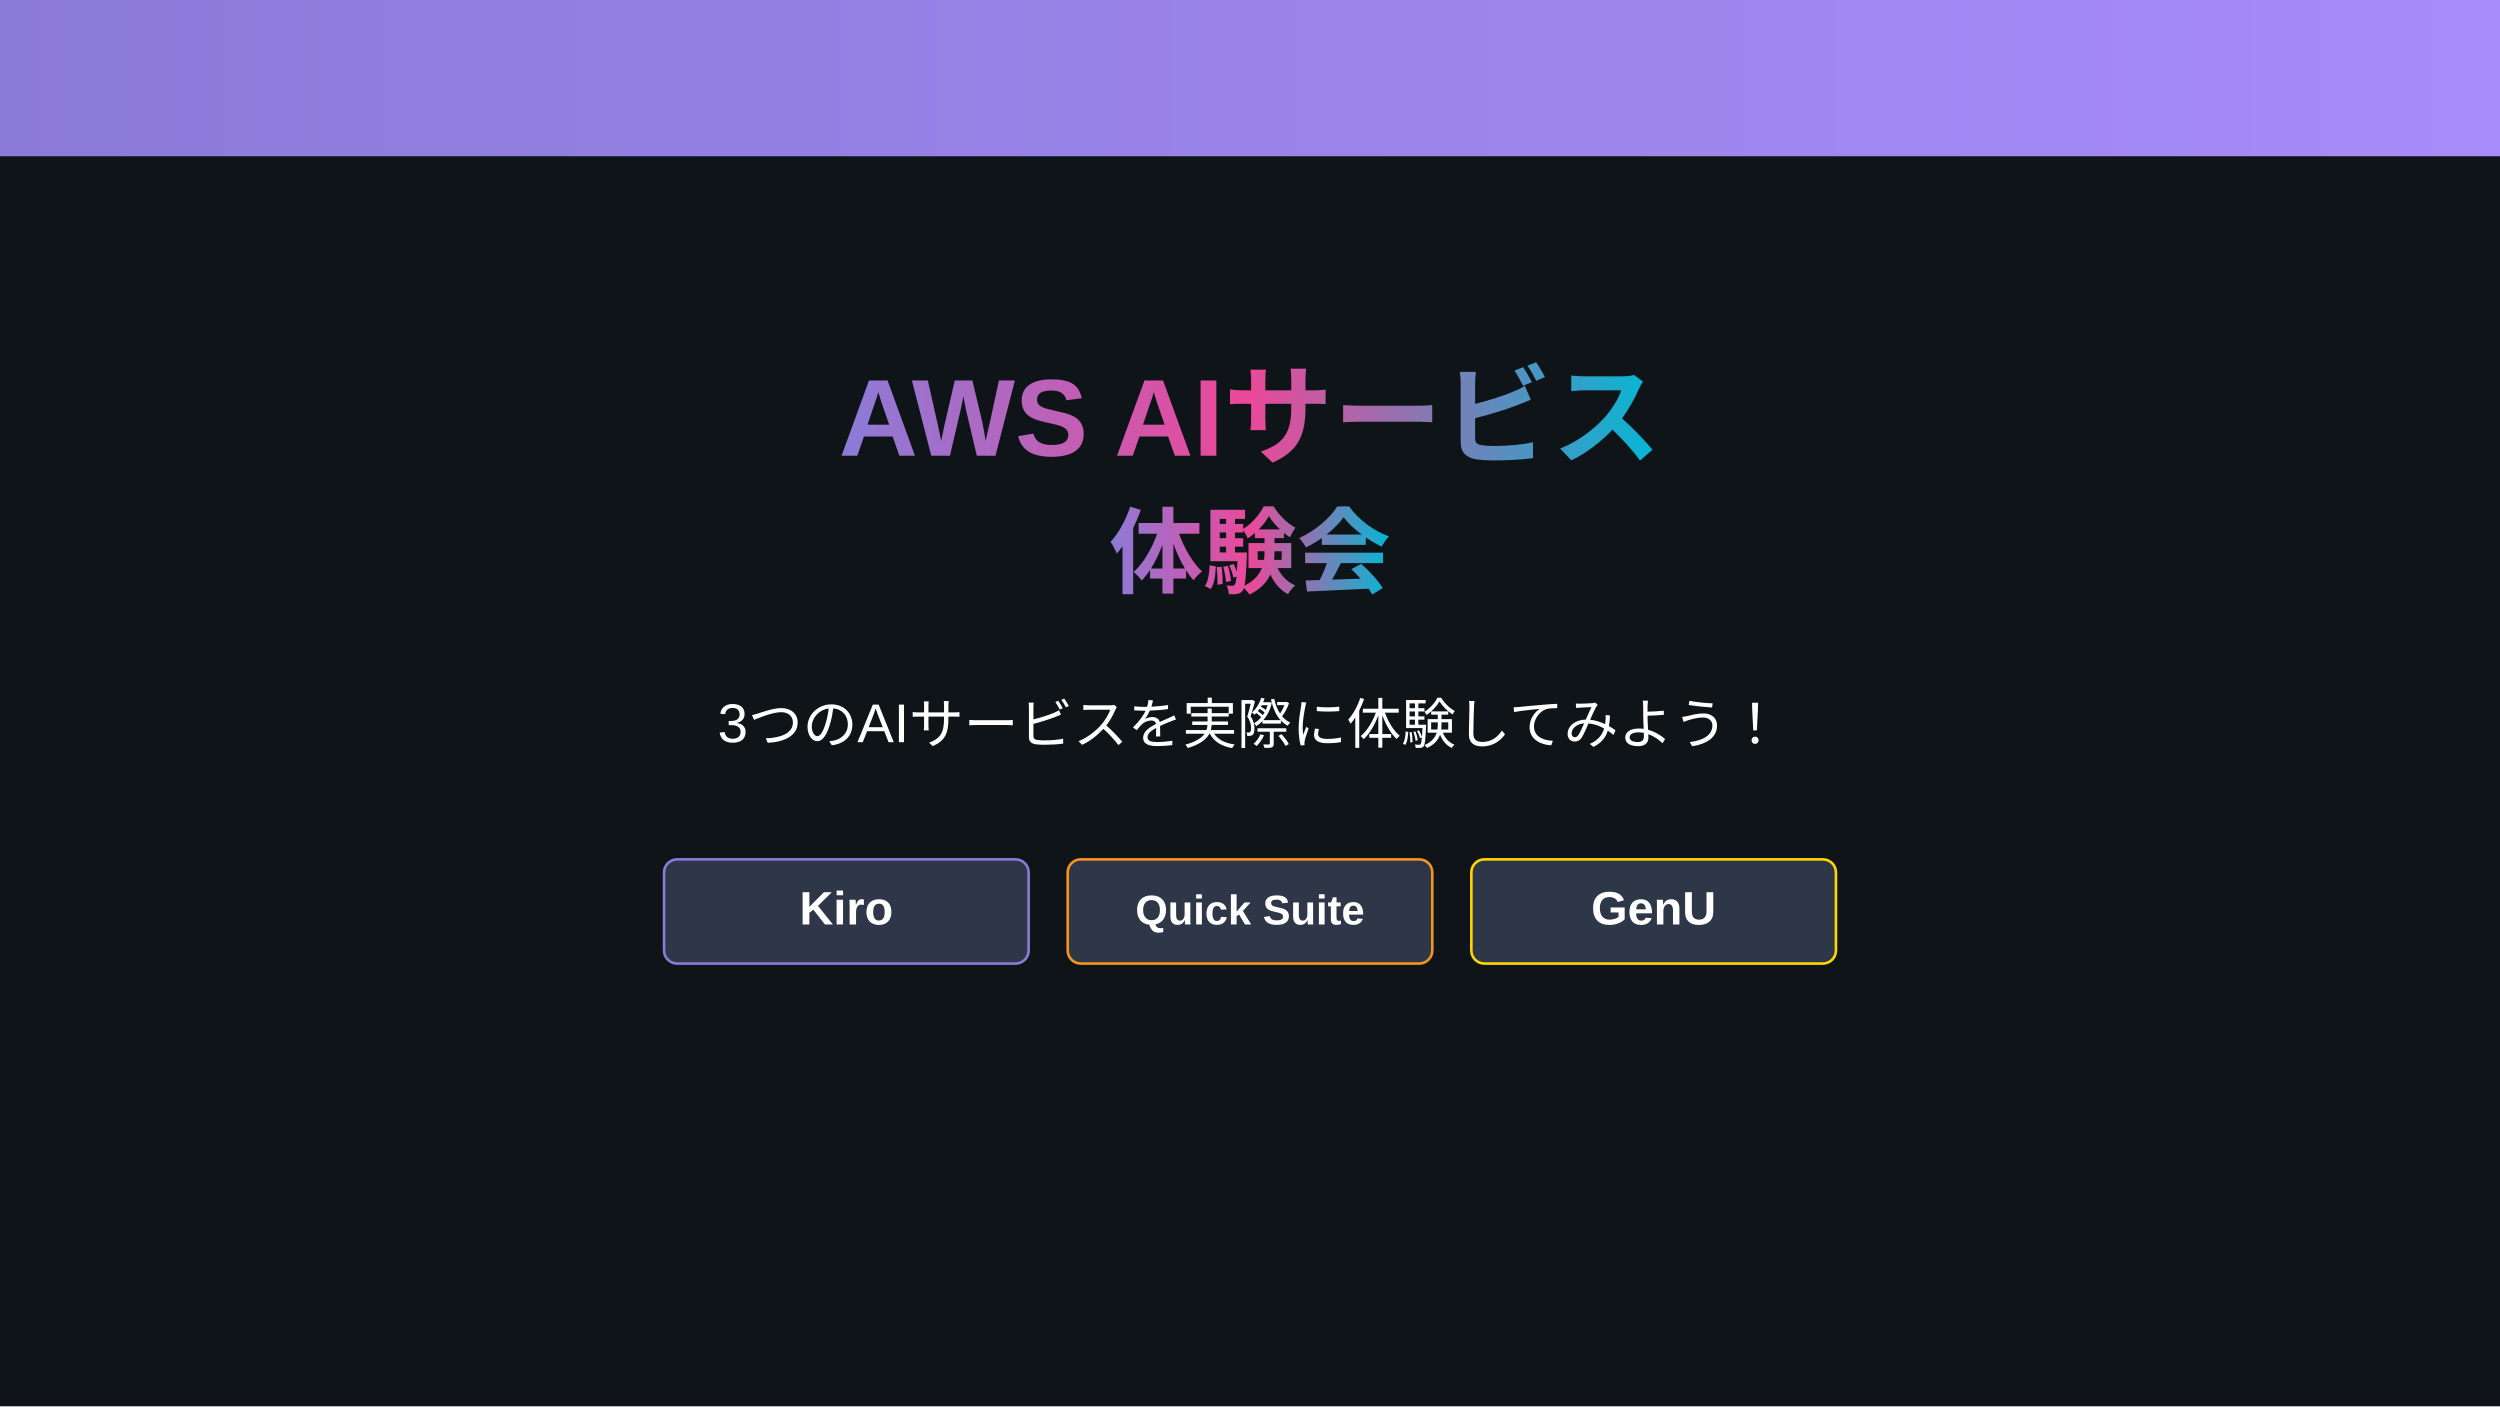
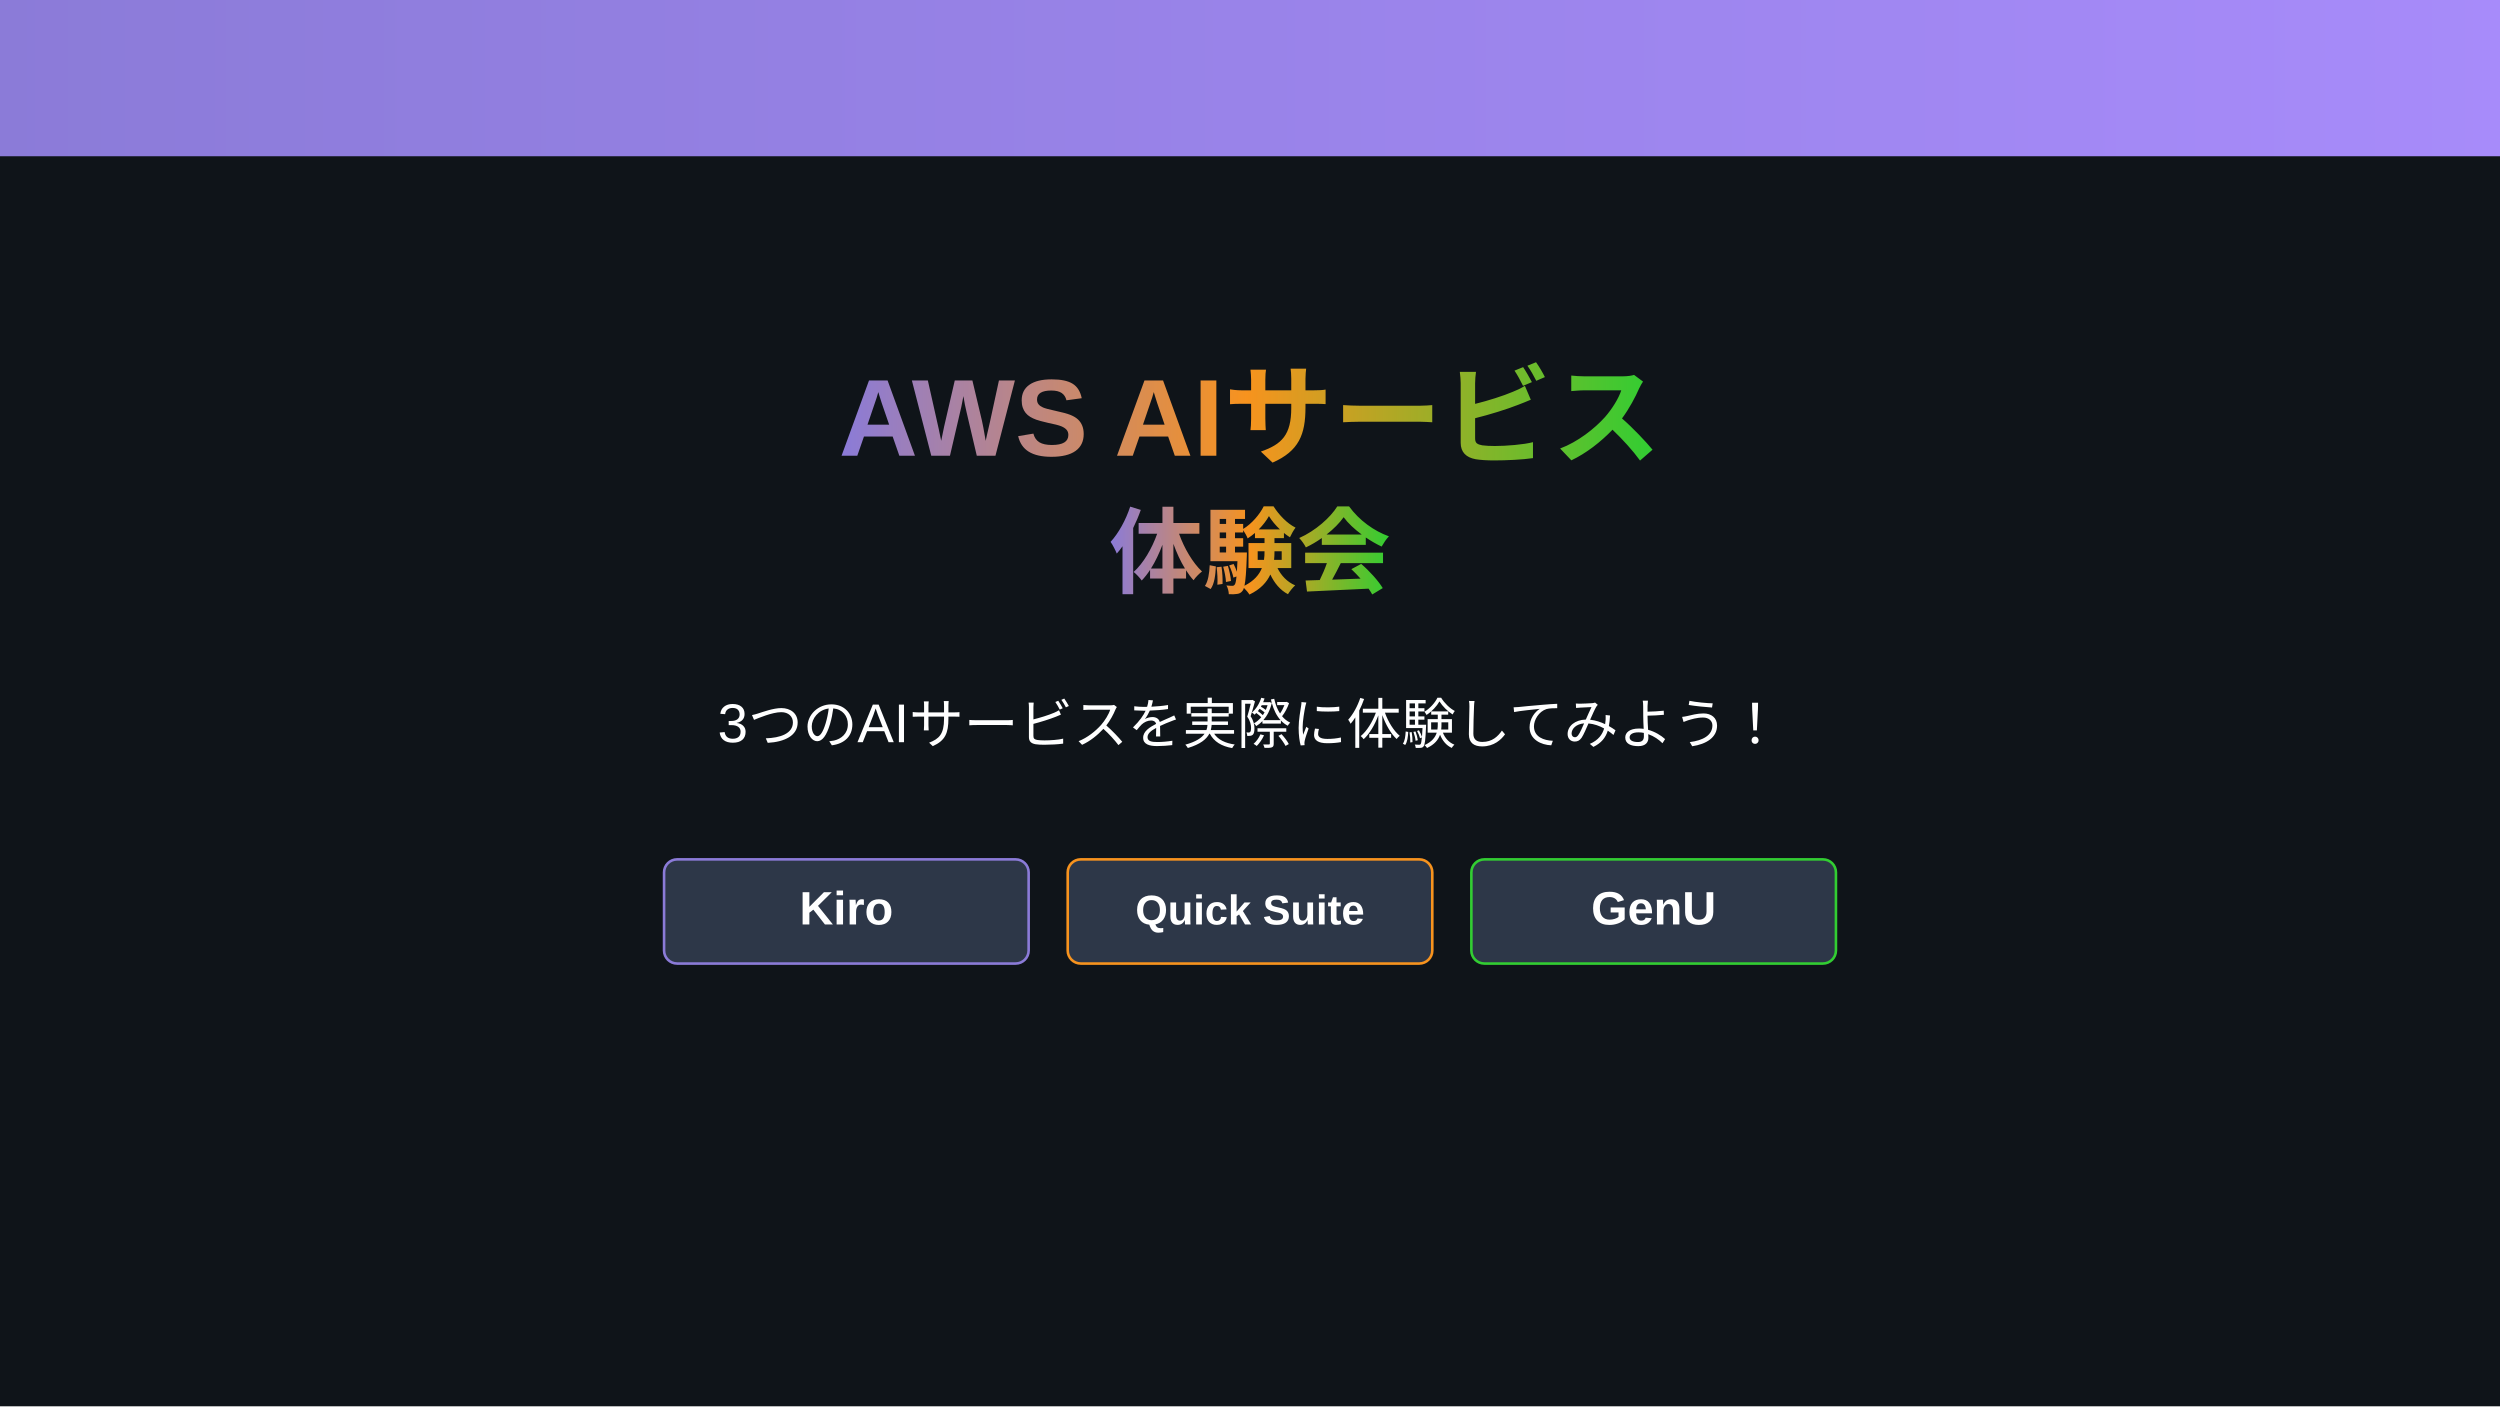
<svg xmlns="http://www.w3.org/2000/svg" width="1920" height="1080" viewBox="0 0 1920 1080" style="background: #0f1419;">
  <rect width="1920" height="1080" fill="#0f1419" />
  <defs>
    <linearGradient id="headerGradient" x1="0%" y1="0%" x2="100%" y2="0%">
      <stop offset="0%" style="stop-color:#8B7BD8;stop-opacity:1" />
      <stop offset="100%" style="stop-color:#A78BFA;stop-opacity:1" />
    </linearGradient>
    <linearGradient id="textGradient" x1="0%" y1="0%" x2="100%" y2="0%">
      <stop offset="0%" style="stop-color:#8B7BD8;stop-opacity:1" />
-       <stop offset="50%" style="stop-color:#EC4899;stop-opacity:1" />
-       <stop offset="100%" style="stop-color:#06B6D4;stop-opacity:1" />
+       <stop offset="50%" style="stop-color:#f7931e;stop-opacity:1" />
+       <stop offset="100%" style="stop-color:#32cd32;stop-opacity:1" />
    </linearGradient>
  </defs>
  <rect x="0" y="0" width="1920" height="120" fill="url(#headerGradient)" />
  <text x="960" y="350" text-anchor="middle" fill="url(#textGradient)" font-family="Arial, sans-serif" font-size="84" font-weight="bold">
    AWS AIサービス
  </text>
  <text x="960" y="450" text-anchor="middle" fill="url(#textGradient)" font-family="Arial, sans-serif" font-size="72" font-weight="bold">
    体験会
  </text>
  <text x="960" y="570" text-anchor="middle" fill="#ffffff" font-family="Arial, sans-serif" font-size="42">
    3つのAIサービスを実際に体験してみよう！
  </text>
  <g transform="translate(960, 700)">
    <rect x="-450" y="-40" width="280" height="80" rx="10" fill="#2d3748" stroke="#8B7BD8" stroke-width="2" />
    <text x="-310" y="10" text-anchor="middle" fill="#ffffff" font-family="Arial, sans-serif" font-size="36" font-weight="bold">
      Kiro
    </text>
    <rect x="-140" y="-40" width="280" height="80" rx="10" fill="#2d3748" stroke="#f7931e" stroke-width="2" />
    <text x="0" y="10" text-anchor="middle" fill="#ffffff" font-family="Arial, sans-serif" font-size="32" font-weight="bold">
      Quick Suite
    </text>
-     <rect x="170" y="-40" width="280" height="80" rx="10" fill="#2d3748" stroke="#ffd700" stroke-width="2" />
+     <rect x="170" y="-40" width="280" height="80" rx="10" fill="#2d3748" stroke="#32cd32" stroke-width="2" />
    <text x="310" y="10" text-anchor="middle" fill="#ffffff" font-family="Arial, sans-serif" font-size="36" font-weight="bold">
      GenU
    </text>
  </g>
</svg>
